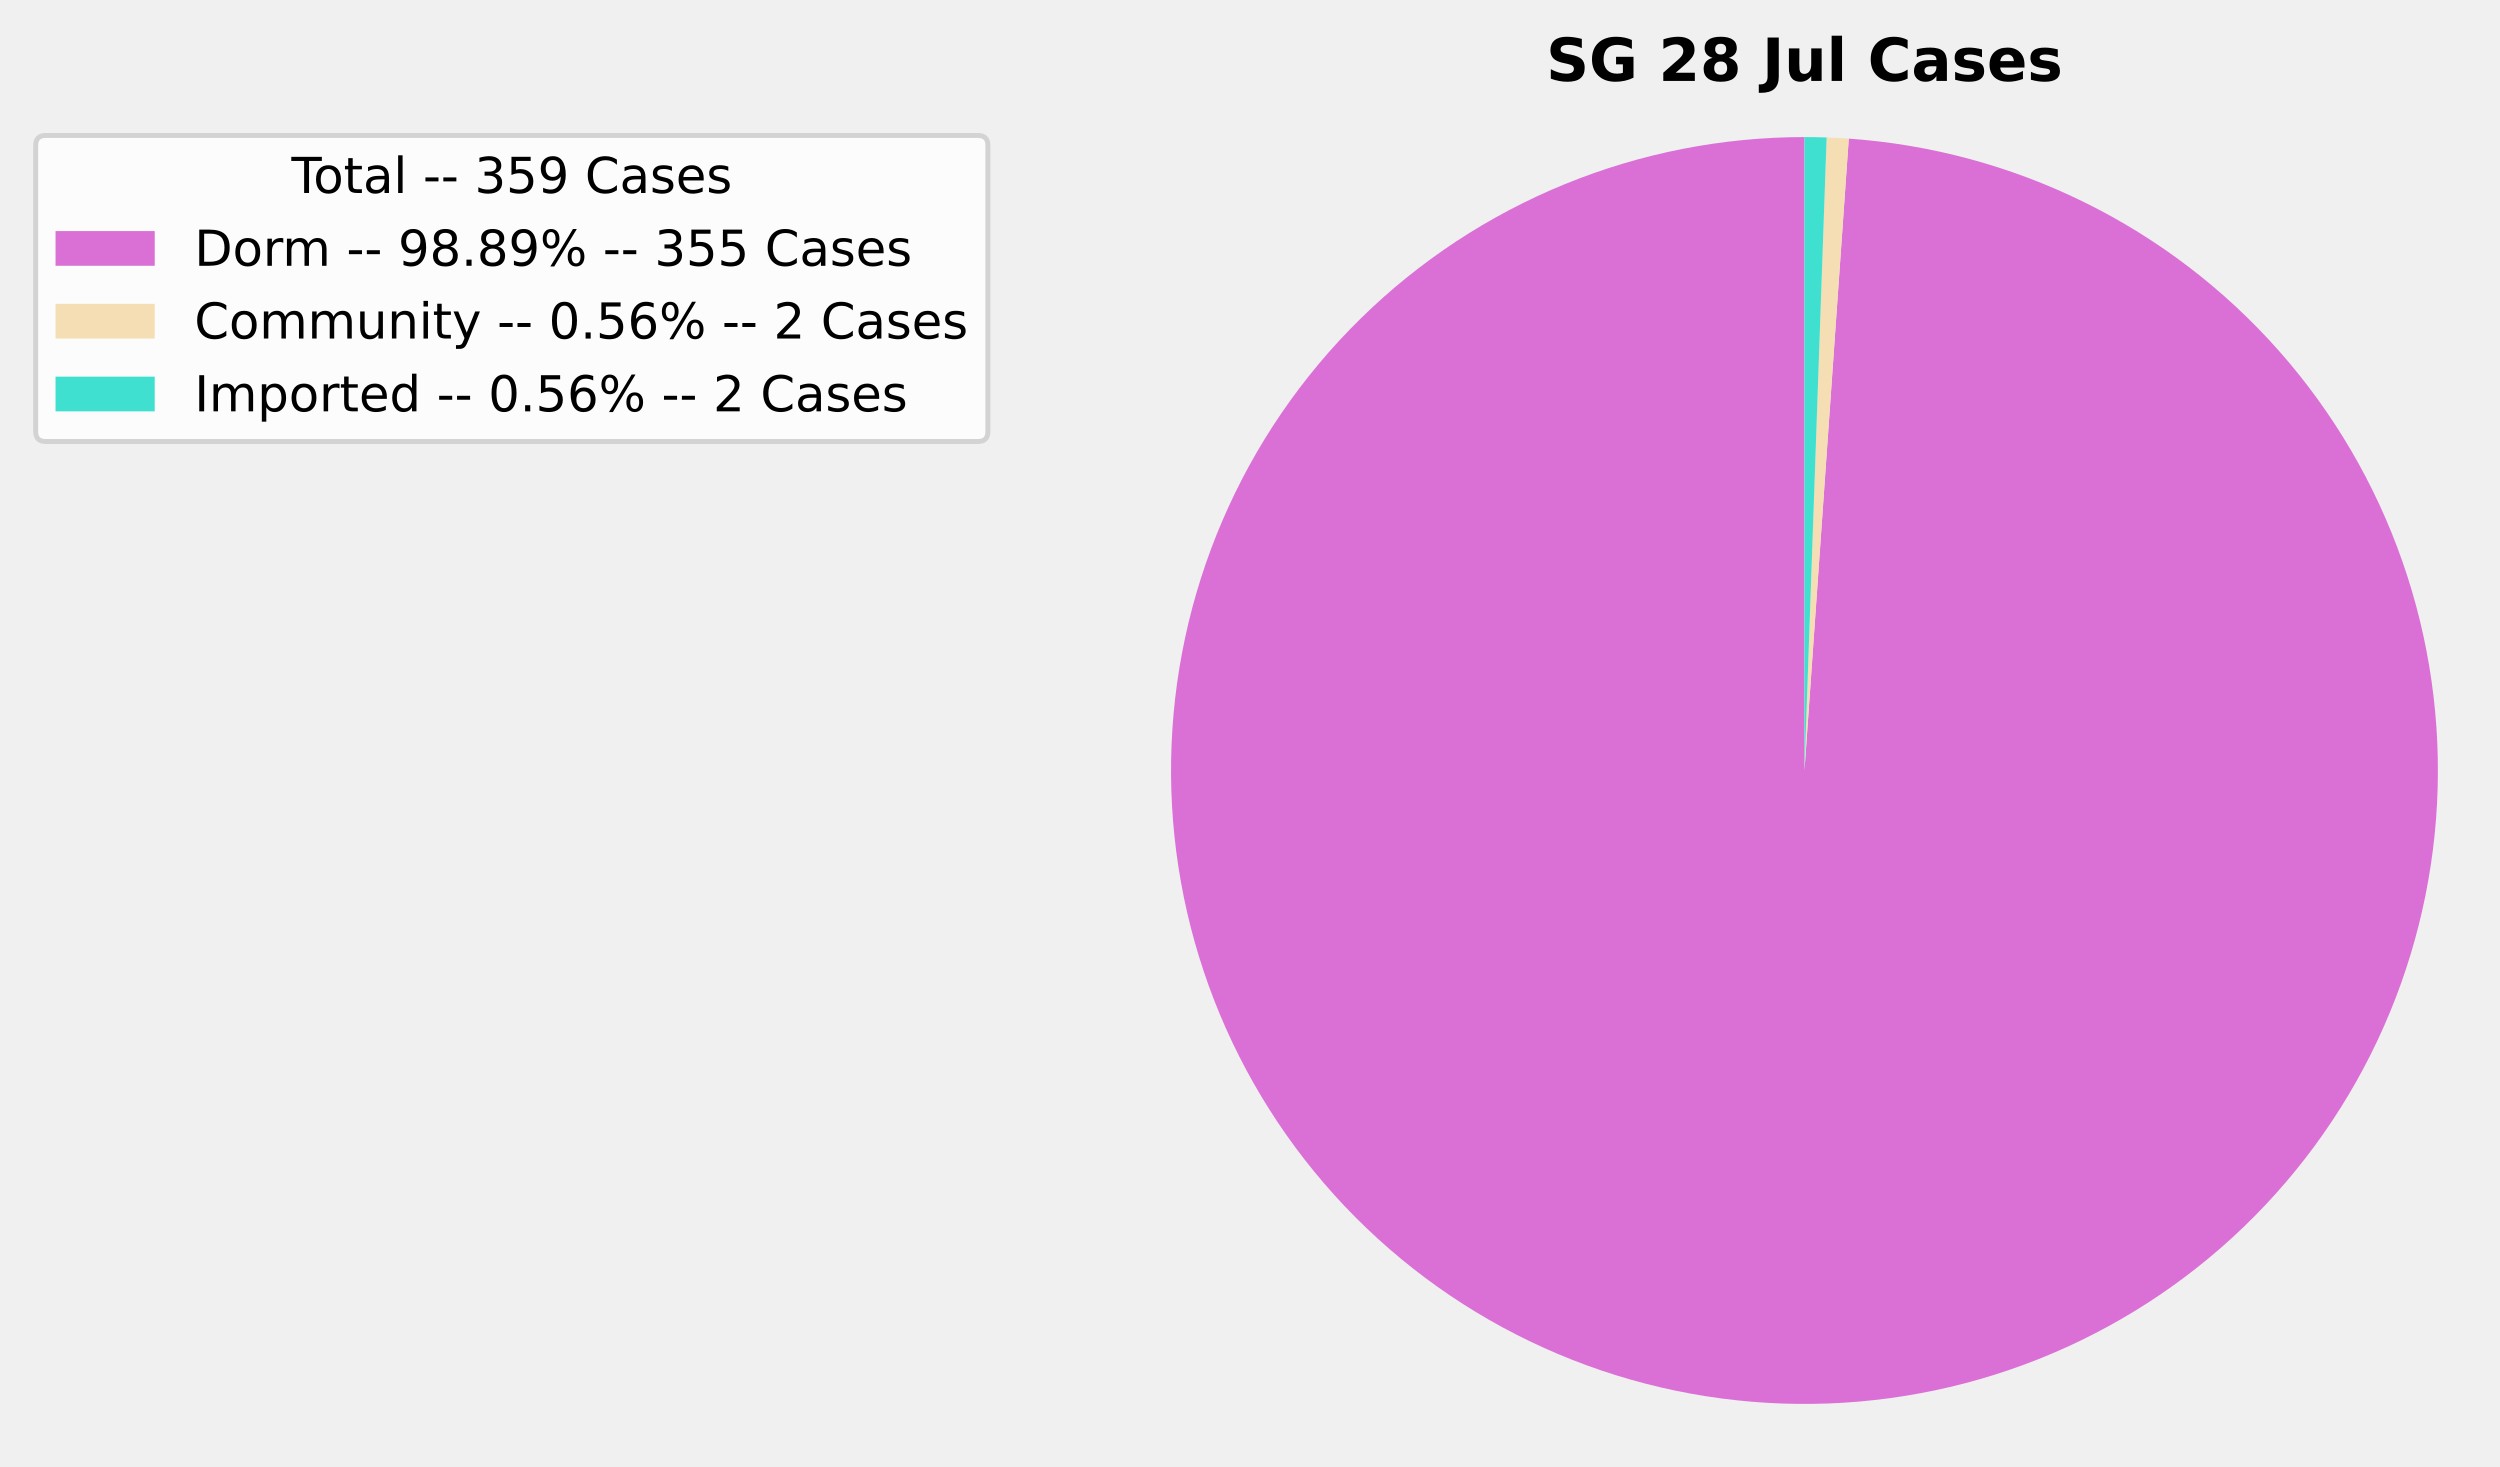
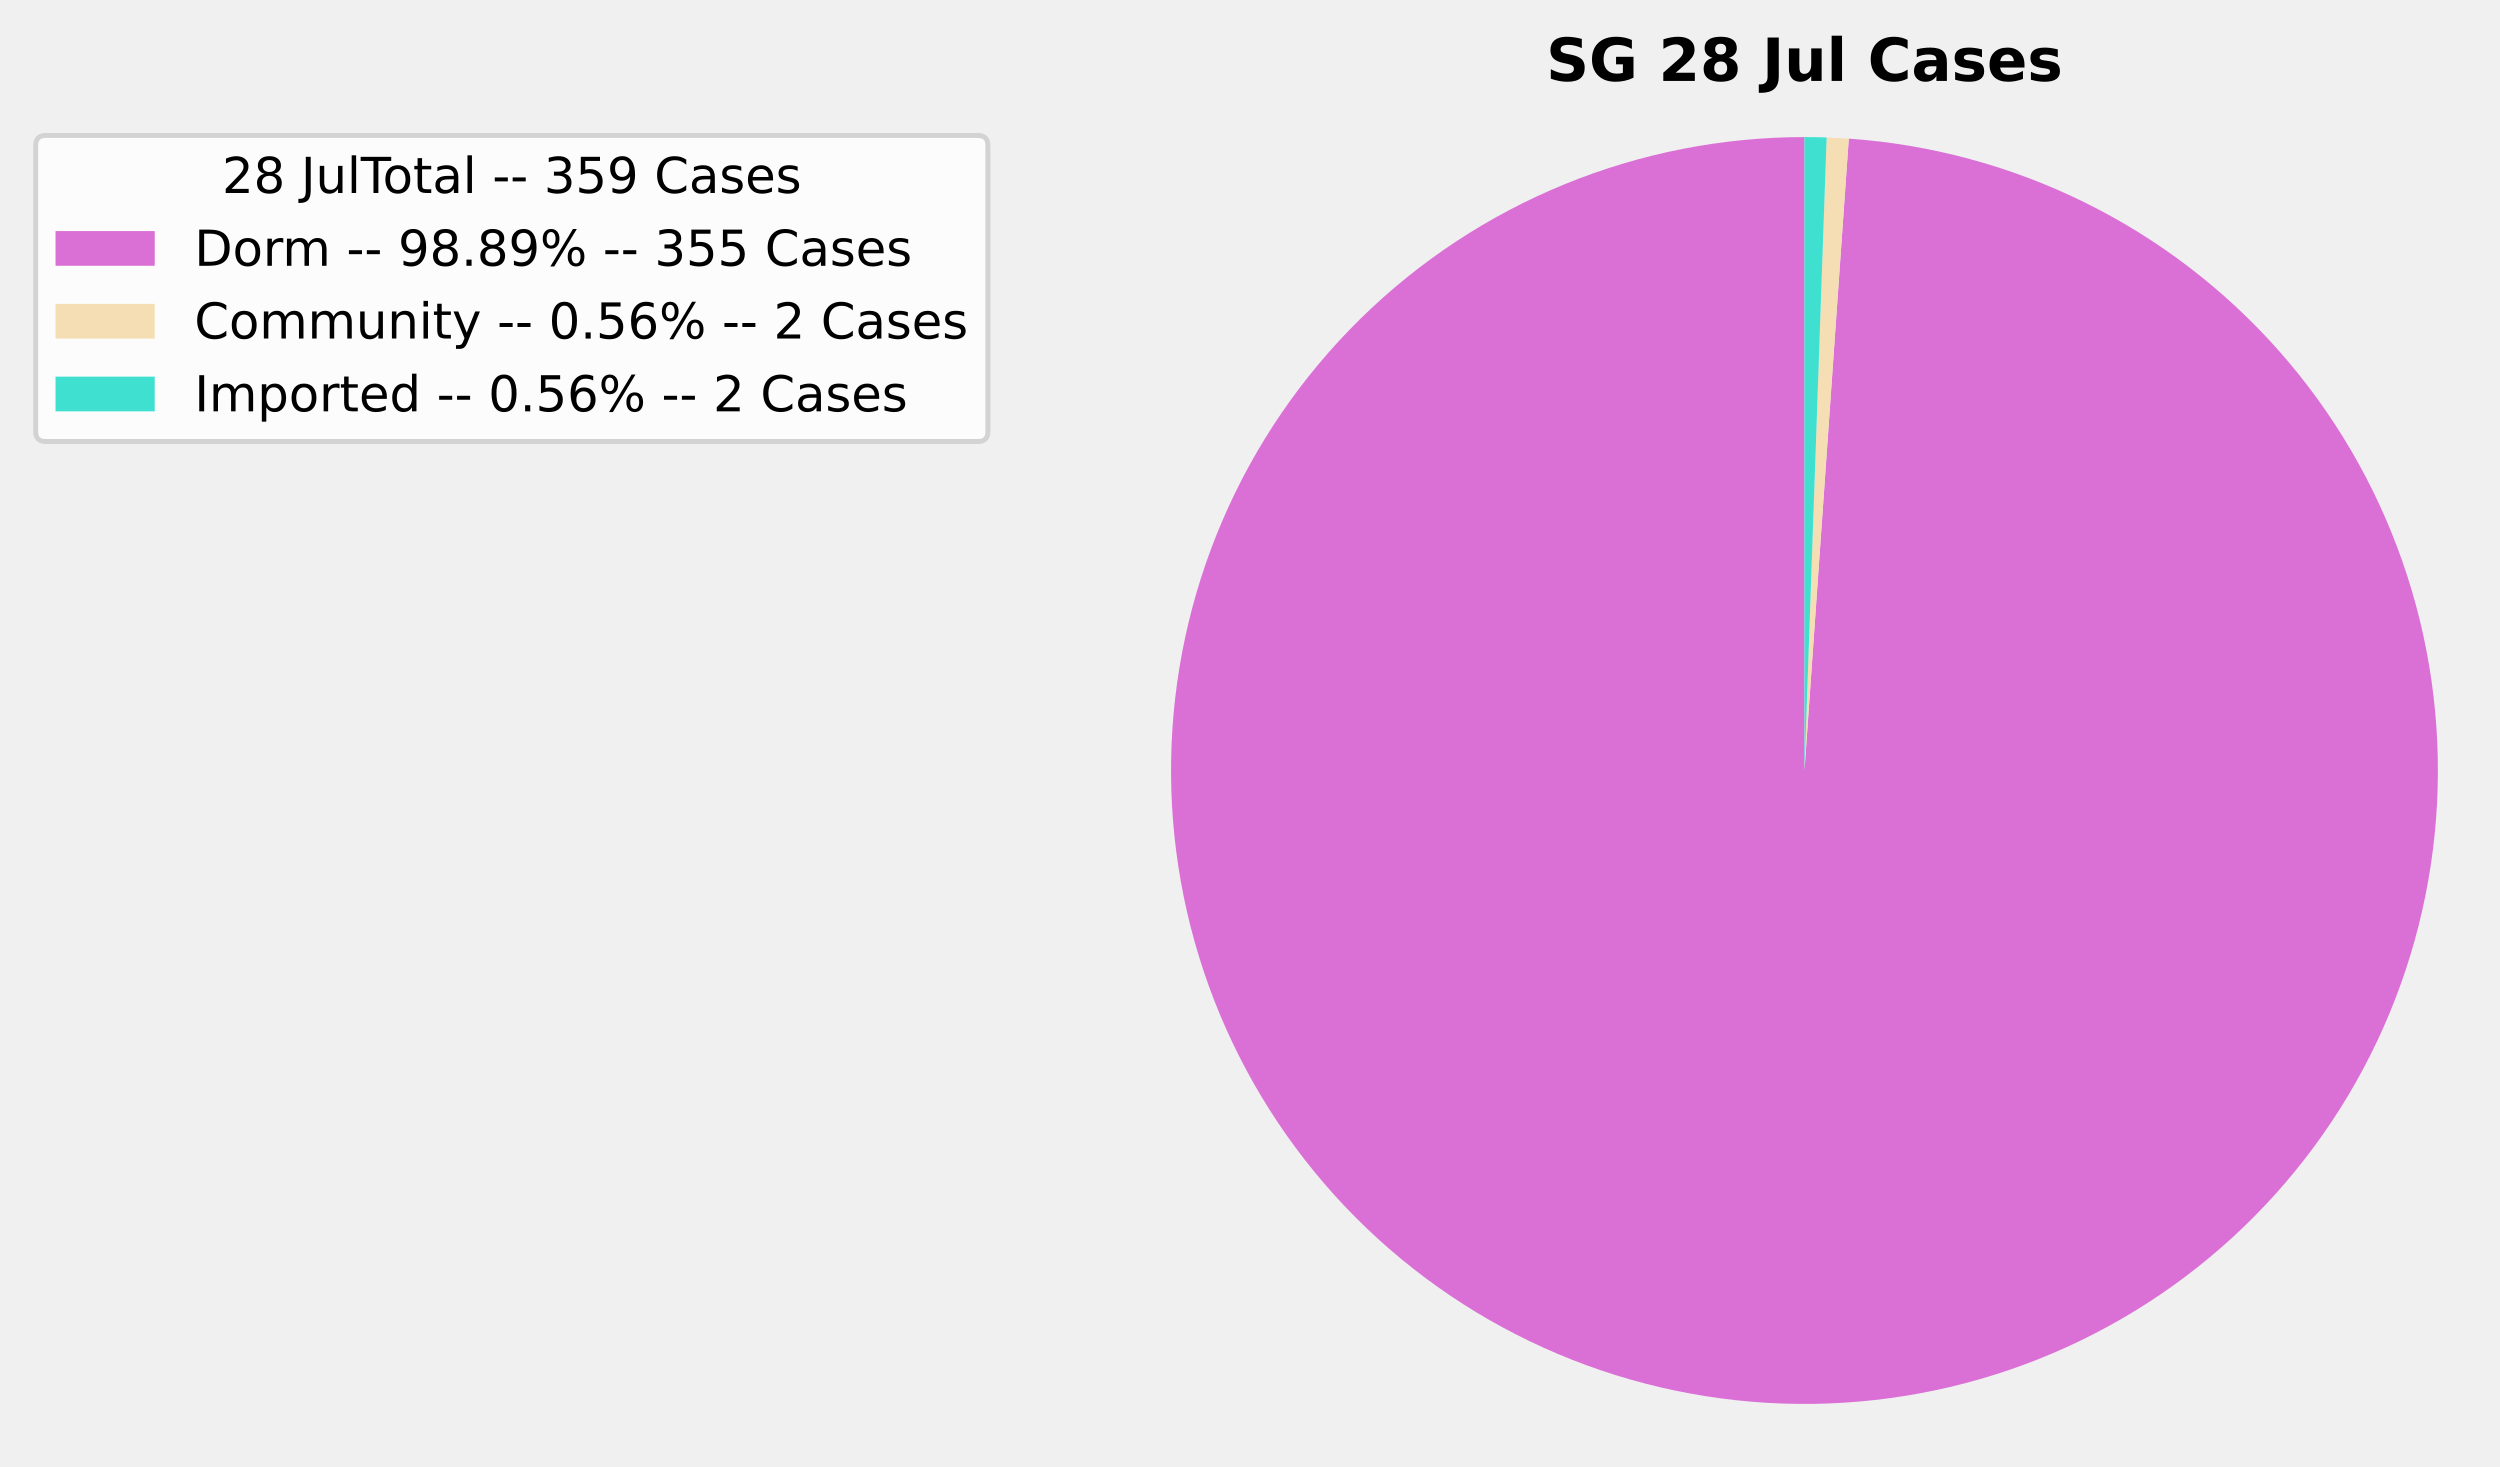
<svg xmlns="http://www.w3.org/2000/svg" xmlns:xlink="http://www.w3.org/1999/xlink" height="295.63pt" version="1.1" viewBox="0 0 504.133 295.63" width="504.133pt">
  <defs>
    <style type="text/css">
*{stroke-linecap:butt;stroke-linejoin:round;}
  </style>
  </defs>
  <g id="figure_1">
    <g id="patch_1">
      <path d="M -0 295.63  L 504.133 295.63  L 504.133 0  L -0 0  z " style="fill:none;" />
    </g>
    <g id="axes_1">
      <g id="patch_2">
        <path d="M 363.877 27.64  C 347.291 27.64 330.863 30.871 315.512 37.151  C 300.161 43.431 286.179 52.641 274.349 64.266  C 262.519 75.891 253.065 89.709 246.518 104.948  C 239.97 120.186 236.453 136.555 236.162 153.139  C 235.872 169.722 238.815 186.204 244.825 201.662  C 250.835 217.121 259.799 231.262 271.215 243.293  C 282.631 255.325 296.282 265.019 311.404 271.832  C 326.526 278.646 342.831 282.449 359.406 283.03  C 375.982 283.61 392.513 280.957 408.074 275.218  C 423.636 269.479 437.931 260.764 450.161 249.56  C 462.39 238.356 472.322 224.877 479.399 209.877  C 486.476 194.877 490.564 178.641 491.434 162.078  C 492.305 145.515 489.941 128.94 484.475 113.281  C 479.01 97.621 470.546 83.175 459.558 70.751  C 448.57 58.328 435.267 48.162 420.393 40.824  C 405.519 33.485 389.357 29.113 372.812 27.953  L 363.877 155.374  L 363.877 27.64  z " style="fill:#da70d6;" />
      </g>
      <g id="patch_3">
        <path d="M 372.812 27.953  C 372.068 27.901 371.324 27.856 370.58 27.816  C 369.836 27.777 369.092 27.745 368.347 27.719  L 363.877 155.374  L 372.812 27.953  z " style="fill:#f5deb3;" />
      </g>
      <g id="patch_4">
        <path d="M 368.347 27.719  C 367.602 27.693 366.857 27.673 366.112 27.66  C 365.367 27.647 364.622 27.64 363.877 27.64  L 363.877 155.374  L 368.347 27.719  z " style="fill:#40e0d0;" />
      </g>
      <g id="matplotlib.axis_1" />
      <g id="matplotlib.axis_2" />
      <g id="text_1">
        <defs>
          <path d="M 59.906 70.609  L 59.906 55.172  Q 53.906 57.859 48.188 59.219  Q 42.484 60.594 37.406 60.594  Q 30.672 60.594 27.438 58.734  Q 24.219 56.891 24.219 52.984  Q 24.219 50.047 26.391 48.406  Q 28.562 46.781 34.281 45.609  L 42.281 44  Q 54.438 41.547 59.562 36.562  Q 64.703 31.594 64.703 22.406  Q 64.703 10.359 57.547 4.469  Q 50.391 -1.422 35.688 -1.422  Q 28.766 -1.422 21.781 -0.094  Q 14.797 1.219 7.812 3.812  L 7.812 19.672  Q 14.797 15.969 21.312 14.078  Q 27.828 12.203 33.891 12.203  Q 40.047 12.203 43.312 14.25  Q 46.578 16.312 46.578 20.125  Q 46.578 23.531 44.359 25.391  Q 42.141 27.25 35.5 28.719  L 28.219 30.328  Q 17.281 32.672 12.219 37.797  Q 7.172 42.922 7.172 51.609  Q 7.172 62.5 14.203 68.359  Q 21.234 74.219 34.422 74.219  Q 40.438 74.219 46.781 73.312  Q 53.125 72.406 59.906 70.609  z " id="DejaVuSans-Bold-83" />
          <path d="M 74.703 5.422  Q 67.672 2 60.109 0.281  Q 52.547 -1.422 44.484 -1.422  Q 26.266 -1.422 15.625 8.766  Q 4.984 18.953 4.984 36.375  Q 4.984 54 15.812 64.109  Q 26.656 74.219 45.516 74.219  Q 52.781 74.219 59.438 72.844  Q 66.109 71.484 72.016 68.797  L 72.016 53.719  Q 65.922 57.172 59.891 58.875  Q 53.859 60.594 47.797 60.594  Q 36.578 60.594 30.5 54.312  Q 24.422 48.047 24.422 36.375  Q 24.422 24.812 30.281 18.5  Q 36.141 12.203 46.922 12.203  Q 49.859 12.203 52.375 12.562  Q 54.891 12.938 56.891 13.719  L 56.891 27.875  L 45.406 27.875  L 45.406 40.484  L 74.703 40.484  z " id="DejaVuSans-Bold-71" />
          <path id="DejaVuSans-Bold-32" />
          <path d="M 28.812 13.812  L 60.891 13.812  L 60.891 0  L 7.906 0  L 7.906 13.812  L 34.516 37.312  Q 38.094 40.531 39.797 43.609  Q 41.5 46.688 41.5 50  Q 41.5 55.125 38.062 58.25  Q 34.625 61.375 28.906 61.375  Q 24.516 61.375 19.281 59.5  Q 14.062 57.625 8.109 53.906  L 8.109 69.922  Q 14.453 72.016 20.656 73.109  Q 26.859 74.219 32.812 74.219  Q 45.906 74.219 53.156 68.453  Q 60.406 62.703 60.406 52.391  Q 60.406 46.438 57.328 41.281  Q 54.25 36.141 44.391 27.484  z " id="DejaVuSans-Bold-50" />
          <path d="M 34.812 32.625  Q 29.547 32.625 26.703 29.734  Q 23.875 26.859 23.875 21.484  Q 23.875 16.109 26.703 13.25  Q 29.547 10.406 34.812 10.406  Q 40.047 10.406 42.828 13.25  Q 45.609 16.109 45.609 21.484  Q 45.609 26.906 42.828 29.766  Q 40.047 32.625 34.812 32.625  z M 21.094 38.812  Q 14.453 40.828 11.078 44.969  Q 7.719 49.125 7.719 55.328  Q 7.719 64.547 14.594 69.375  Q 21.484 74.219 34.812 74.219  Q 48.047 74.219 54.922 69.406  Q 61.812 64.594 61.812 55.328  Q 61.812 49.125 58.422 44.969  Q 55.031 40.828 48.391 38.812  Q 55.812 36.766 59.594 32.156  Q 63.375 27.547 63.375 20.516  Q 63.375 9.672 56.172 4.125  Q 48.969 -1.422 34.812 -1.422  Q 20.609 -1.422 13.359 4.125  Q 6.109 9.672 6.109 20.516  Q 6.109 27.547 9.891 32.156  Q 13.672 36.766 21.094 38.812  z M 25.484 53.422  Q 25.484 49.078 27.906 46.734  Q 30.328 44.391 34.812 44.391  Q 39.203 44.391 41.594 46.734  Q 44 49.078 44 53.422  Q 44 57.766 41.594 60.078  Q 39.203 62.406 34.812 62.406  Q 30.328 62.406 27.906 60.062  Q 25.484 57.719 25.484 53.422  z " id="DejaVuSans-Bold-56" />
          <path d="M 9.188 72.906  L 27.984 72.906  L 27.984 7.078  Q 27.984 -6.547 20.578 -13.281  Q 13.188 -20.016 -1.812 -20.016  L -5.609 -20.016  L -5.609 -5.812  L -2.688 -5.812  Q 3.172 -5.812 6.172 -2.531  Q 9.188 0.734 9.188 7.078  z " id="DejaVuSans-Bold-74" />
          <path d="M 7.812 21.297  L 7.812 54.688  L 25.391 54.688  L 25.391 49.219  Q 25.391 44.781 25.344 38.062  Q 25.297 31.344 25.297 29.109  Q 25.297 22.516 25.641 19.609  Q 25.984 16.703 26.812 15.375  Q 27.875 13.672 29.609 12.734  Q 31.344 11.812 33.594 11.812  Q 39.062 11.812 42.188 16.016  Q 45.312 20.219 45.312 27.688  L 45.312 54.688  L 62.797 54.688  L 62.797 0  L 45.312 0  L 45.312 7.906  Q 41.359 3.125 36.938 0.844  Q 32.516 -1.422 27.203 -1.422  Q 17.719 -1.422 12.766 4.391  Q 7.812 10.203 7.812 21.297  z " id="DejaVuSans-Bold-117" />
          <path d="M 8.406 75.984  L 25.875 75.984  L 25.875 0  L 8.406 0  z " id="DejaVuSans-Bold-108" />
          <path d="M 67 4  Q 61.812 1.312 56.203 -0.047  Q 50.594 -1.422 44.484 -1.422  Q 26.266 -1.422 15.625 8.766  Q 4.984 18.953 4.984 36.375  Q 4.984 53.859 15.625 64.031  Q 26.266 74.219 44.484 74.219  Q 50.594 74.219 56.203 72.844  Q 61.812 71.484 67 68.797  L 67 53.719  Q 61.766 57.281 56.688 58.938  Q 51.609 60.594 46 60.594  Q 35.938 60.594 30.172 54.141  Q 24.422 47.703 24.422 36.375  Q 24.422 25.094 30.172 18.641  Q 35.938 12.203 46 12.203  Q 51.609 12.203 56.688 13.859  Q 61.766 15.531 67 19.094  z " id="DejaVuSans-Bold-67" />
          <path d="M 32.906 24.609  Q 27.438 24.609 24.672 22.75  Q 21.922 20.906 21.922 17.281  Q 21.922 13.969 24.141 12.078  Q 26.375 10.203 30.328 10.203  Q 35.25 10.203 38.625 13.734  Q 42 17.281 42 22.609  L 42 24.609  z M 59.625 31.203  L 59.625 0  L 42 0  L 42 8.109  Q 38.484 3.125 34.078 0.844  Q 29.688 -1.422 23.391 -1.422  Q 14.891 -1.422 9.594 3.531  Q 4.297 8.5 4.297 16.406  Q 4.297 26.031 10.906 30.516  Q 17.531 35.016 31.688 35.016  L 42 35.016  L 42 36.375  Q 42 40.531 38.719 42.453  Q 35.453 44.391 28.516 44.391  Q 22.906 44.391 18.062 43.266  Q 13.234 42.141 9.078 39.891  L 9.078 53.219  Q 14.703 54.594 20.359 55.297  Q 26.031 56 31.688 56  Q 46.484 56 53.047 50.172  Q 59.625 44.344 59.625 31.203  z " id="DejaVuSans-Bold-97" />
          <path d="M 51.125 52.984  L 51.125 39.703  Q 45.516 42.047 40.281 43.219  Q 35.062 44.391 30.422 44.391  Q 25.438 44.391 23.016 43.141  Q 20.609 41.891 20.609 39.312  Q 20.609 37.203 22.438 36.078  Q 24.266 34.969 29 34.422  L 32.078 33.984  Q 45.516 32.281 50.141 28.375  Q 54.781 24.469 54.781 16.109  Q 54.781 7.375 48.328 2.969  Q 41.891 -1.422 29.109 -1.422  Q 23.688 -1.422 17.891 -0.562  Q 12.109 0.297 6 2  L 6 15.281  Q 11.234 12.75 16.719 11.469  Q 22.219 10.203 27.875 10.203  Q 33.016 10.203 35.594 11.609  Q 38.188 13.031 38.188 15.828  Q 38.188 18.172 36.406 19.312  Q 34.625 20.453 29.297 21.094  L 26.219 21.484  Q 14.547 22.953 9.859 26.906  Q 5.172 30.859 5.172 38.922  Q 5.172 47.609 11.125 51.797  Q 17.094 56 29.391 56  Q 34.234 56 39.547 55.266  Q 44.875 54.547 51.125 52.984  z " id="DejaVuSans-Bold-115" />
          <path d="M 62.984 27.484  L 62.984 22.516  L 22.125 22.516  Q 22.75 16.359 26.562 13.281  Q 30.375 10.203 37.203 10.203  Q 42.719 10.203 48.5 11.844  Q 54.297 13.484 60.406 16.797  L 60.406 3.328  Q 54.203 0.984 48 -0.219  Q 41.797 -1.422 35.594 -1.422  Q 20.75 -1.422 12.516 6.125  Q 4.297 13.672 4.297 27.297  Q 4.297 40.672 12.375 48.328  Q 20.453 56 34.625 56  Q 47.516 56 55.25 48.234  Q 62.984 40.484 62.984 27.484  z M 45.016 33.297  Q 45.016 38.281 42.109 41.328  Q 39.203 44.391 34.516 44.391  Q 29.438 44.391 26.266 41.531  Q 23.094 38.672 22.312 33.297  z " id="DejaVuSans-Bold-101" />
        </defs>
        <g transform="translate(311.791 16.31812)scale(0.12 -0.12)">
          <use xlink:href="#DejaVuSans-Bold-83" />
          <use x="72.021" xlink:href="#DejaVuSans-Bold-71" />
          <use x="154.102" xlink:href="#DejaVuSans-Bold-32" />
          <use x="188.916" xlink:href="#DejaVuSans-Bold-50" />
          <use x="258.496" xlink:href="#DejaVuSans-Bold-56" />
          <use x="328.076" xlink:href="#DejaVuSans-Bold-32" />
          <use x="362.891" xlink:href="#DejaVuSans-Bold-74" />
          <use x="400.098" xlink:href="#DejaVuSans-Bold-117" />
          <use x="471.289" xlink:href="#DejaVuSans-Bold-108" />
          <use x="505.566" xlink:href="#DejaVuSans-Bold-32" />
          <use x="540.381" xlink:href="#DejaVuSans-Bold-67" />
          <use x="613.77" xlink:href="#DejaVuSans-Bold-97" />
          <use x="681.25" xlink:href="#DejaVuSans-Bold-115" />
          <use x="740.771" xlink:href="#DejaVuSans-Bold-101" />
          <use x="808.594" xlink:href="#DejaVuSans-Bold-115" />
        </g>
      </g>
      <g id="legend_1">
        <g id="patch_5">
          <path d="M 9.2 89.031  L 197.209 89.031  Q 199.209 89.031 199.209 87.031  L 199.209 29.318  Q 199.209 27.318 197.209 27.318  L 9.2 27.318  Q 7.2 27.318 7.2 29.318  L 7.2 87.031  Q 7.2 89.031 9.2 89.031  z " style="fill:#ffffff;opacity:0.8;stroke:#cccccc;stroke-linejoin:miter;" />
        </g>
        <g id="text_2">
          <defs>
+             <path d="M 19.188 8.297  L 53.609 8.297  L 53.609 0  L 7.328 0  L 7.328 8.297  Q 12.938 14.109 22.625 23.891  Q 32.328 33.688 34.812 36.531  Q 39.547 41.844 41.422 45.531  Q 43.312 49.219 43.312 52.781  Q 43.312 58.594 39.234 62.25  Q 35.156 65.922 28.609 65.922  Q 23.969 65.922 18.812 64.312  Q 13.672 62.703 7.812 59.422  L 7.812 69.391  Q 13.766 71.781 18.938 73  Q 24.125 74.219 28.422 74.219  Q 39.75 74.219 46.484 68.547  Q 53.219 62.891 53.219 53.422  Q 53.219 48.922 51.531 44.891  Q 49.859 40.875 45.406 35.406  Q 44.188 33.984 37.641 27.219  Q 31.109 20.453 19.188 8.297  z " id="DejaVuSans-50" />
+             <path d="M 31.781 34.625  Q 24.75 34.625 20.719 30.859  Q 16.703 27.094 16.703 20.516  Q 16.703 13.922 20.719 10.156  Q 24.75 6.391 31.781 6.391  Q 38.812 6.391 42.859 10.172  Q 46.922 13.969 46.922 20.516  Q 46.922 27.094 42.891 30.859  Q 38.875 34.625 31.781 34.625  z M 21.922 38.812  Q 15.578 40.375 12.031 44.719  Q 8.5 49.078 8.5 55.328  Q 8.5 64.062 14.719 69.141  Q 20.953 74.219 31.781 74.219  Q 42.672 74.219 48.875 69.141  Q 55.078 64.062 55.078 55.328  Q 55.078 49.078 51.531 44.719  Q 48 40.375 41.703 38.812  Q 48.828 37.156 52.797 32.312  Q 56.781 27.484 56.781 20.516  Q 56.781 9.906 50.312 4.234  Q 43.844 -1.422 31.781 -1.422  Q 19.734 -1.422 13.25 4.234  Q 6.781 9.906 6.781 20.516  Q 6.781 27.484 10.781 32.312  Q 14.797 37.156 21.922 38.812  z M 18.312 54.391  Q 18.312 48.734 21.844 45.562  Q 25.391 42.391 31.781 42.391  Q 38.141 42.391 41.719 45.562  Q 45.312 48.734 45.312 54.391  Q 45.312 60.062 41.719 63.234  Q 38.141 66.406 31.781 66.406  Q 25.391 66.406 21.844 63.234  Q 18.312 60.062 18.312 54.391  z " id="DejaVuSans-56" />
+             <path id="DejaVuSans-32" />
+             <path d="M 9.812 72.906  L 19.672 72.906  L 19.672 5.078  Q 19.672 -8.109 14.672 -14.062  Q 9.672 -20.016 -1.422 -20.016  L -5.172 -20.016  L -5.172 -11.719  L -2.094 -11.719  Q 4.438 -11.719 7.125 -8.047  Q 9.812 -4.391 9.812 5.078  z " id="DejaVuSans-74" />
+             <path d="M 8.5 21.578  L 8.5 54.688  L 17.484 54.688  L 17.484 21.922  Q 17.484 14.156 20.5 10.266  Q 23.531 6.391 29.594 6.391  Q 36.859 6.391 41.078 11.031  Q 45.312 15.672 45.312 23.688  L 45.312 54.688  L 54.297 54.688  L 54.297 0  L 45.312 0  L 45.312 8.406  Q 42.047 3.422 37.719 1  Q 33.406 -1.422 27.688 -1.422  Q 18.266 -1.422 13.375 4.438  Q 8.5 10.297 8.5 21.578  z M 31.109 56  z " id="DejaVuSans-117" />
+             <path d="M 9.422 75.984  L 18.406 75.984  L 18.406 0  L 9.422 0  z " id="DejaVuSans-108" />
            <path d="M -0.297 72.906  L 61.375 72.906  L 61.375 64.594  L 35.5 64.594  L 35.5 0  L 25.594 0  L 25.594 64.594  L -0.297 64.594  z " id="DejaVuSans-84" />
            <path d="M 30.609 48.391  Q 23.391 48.391 19.188 42.75  Q 14.984 37.109 14.984 27.297  Q 14.984 17.484 19.156 11.844  Q 23.344 6.203 30.609 6.203  Q 37.797 6.203 41.984 11.859  Q 46.188 17.531 46.188 27.297  Q 46.188 37.016 41.984 42.703  Q 37.797 48.391 30.609 48.391  z M 30.609 56  Q 42.328 56 49.016 48.375  Q 55.719 40.766 55.719 27.297  Q 55.719 13.875 49.016 6.219  Q 42.328 -1.422 30.609 -1.422  Q 18.844 -1.422 12.172 6.219  Q 5.516 13.875 5.516 27.297  Q 5.516 40.766 12.172 48.375  Q 18.844 56 30.609 56  z " id="DejaVuSans-111" />
            <path d="M 18.312 70.219  L 18.312 54.688  L 36.812 54.688  L 36.812 47.703  L 18.312 47.703  L 18.312 18.016  Q 18.312 11.328 20.141 9.422  Q 21.969 7.516 27.594 7.516  L 36.812 7.516  L 36.812 0  L 27.594 0  Q 17.188 0 13.234 3.875  Q 9.281 7.766 9.281 18.016  L 9.281 47.703  L 2.688 47.703  L 2.688 54.688  L 9.281 54.688  L 9.281 70.219  z " id="DejaVuSans-116" />
            <path d="M 34.281 27.484  Q 23.391 27.484 19.188 25  Q 14.984 22.516 14.984 16.5  Q 14.984 11.719 18.141 8.906  Q 21.297 6.109 26.703 6.109  Q 34.188 6.109 38.703 11.406  Q 43.219 16.703 43.219 25.484  L 43.219 27.484  z M 52.203 31.203  L 52.203 0  L 43.219 0  L 43.219 8.297  Q 40.141 3.328 35.547 0.953  Q 30.953 -1.422 24.312 -1.422  Q 15.922 -1.422 10.953 3.297  Q 6 8.016 6 15.922  Q 6 25.141 12.172 29.828  Q 18.359 34.516 30.609 34.516  L 43.219 34.516  L 43.219 35.406  Q 43.219 41.609 39.141 45  Q 35.062 48.391 27.688 48.391  Q 23 48.391 18.547 47.266  Q 14.109 46.141 10.016 43.891  L 10.016 52.203  Q 14.938 54.109 19.578 55.047  Q 24.219 56 28.609 56  Q 40.484 56 46.344 49.844  Q 52.203 43.703 52.203 31.203  z " id="DejaVuSans-97" />
-             <path d="M 9.422 75.984  L 18.406 75.984  L 18.406 0  L 9.422 0  z " id="DejaVuSans-108" />
-             <path id="DejaVuSans-32" />
            <path d="M 4.891 31.391  L 31.203 31.391  L 31.203 23.391  L 4.891 23.391  z " id="DejaVuSans-45" />
            <path d="M 40.578 39.312  Q 47.656 37.797 51.625 33  Q 55.609 28.219 55.609 21.188  Q 55.609 10.406 48.188 4.484  Q 40.766 -1.422 27.094 -1.422  Q 22.516 -1.422 17.656 -0.516  Q 12.797 0.391 7.625 2.203  L 7.625 11.719  Q 11.719 9.328 16.594 8.109  Q 21.484 6.891 26.812 6.891  Q 36.078 6.891 40.938 10.547  Q 45.797 14.203 45.797 21.188  Q 45.797 27.641 41.281 31.266  Q 36.766 34.906 28.719 34.906  L 20.219 34.906  L 20.219 43.016  L 29.109 43.016  Q 36.375 43.016 40.234 45.922  Q 44.094 48.828 44.094 54.297  Q 44.094 59.906 40.109 62.906  Q 36.141 65.922 28.719 65.922  Q 24.656 65.922 20.016 65.031  Q 15.375 64.156 9.812 62.312  L 9.812 71.094  Q 15.438 72.656 20.344 73.438  Q 25.25 74.219 29.594 74.219  Q 40.828 74.219 47.359 69.109  Q 53.906 64.016 53.906 55.328  Q 53.906 49.266 50.438 45.094  Q 46.969 40.922 40.578 39.312  z " id="DejaVuSans-51" />
            <path d="M 10.797 72.906  L 49.516 72.906  L 49.516 64.594  L 19.828 64.594  L 19.828 46.734  Q 21.969 47.469 24.109 47.828  Q 26.266 48.188 28.422 48.188  Q 40.625 48.188 47.75 41.5  Q 54.891 34.812 54.891 23.391  Q 54.891 11.625 47.562 5.094  Q 40.234 -1.422 26.906 -1.422  Q 22.312 -1.422 17.547 -0.641  Q 12.797 0.141 7.719 1.703  L 7.719 11.625  Q 12.109 9.234 16.797 8.062  Q 21.484 6.891 26.703 6.891  Q 35.156 6.891 40.078 11.328  Q 45.016 15.766 45.016 23.391  Q 45.016 31 40.078 35.438  Q 35.156 39.891 26.703 39.891  Q 22.75 39.891 18.812 39.016  Q 14.891 38.141 10.797 36.281  z " id="DejaVuSans-53" />
            <path d="M 10.984 1.516  L 10.984 10.5  Q 14.703 8.734 18.5 7.812  Q 22.312 6.891 25.984 6.891  Q 35.75 6.891 40.891 13.453  Q 46.047 20.016 46.781 33.406  Q 43.953 29.203 39.594 26.953  Q 35.25 24.703 29.984 24.703  Q 19.047 24.703 12.672 31.312  Q 6.297 37.938 6.297 49.422  Q 6.297 60.641 12.938 67.422  Q 19.578 74.219 30.609 74.219  Q 43.266 74.219 49.922 64.516  Q 56.594 54.828 56.594 36.375  Q 56.594 19.141 48.406 8.859  Q 40.234 -1.422 26.422 -1.422  Q 22.703 -1.422 18.891 -0.688  Q 15.094 0.047 10.984 1.516  z M 30.609 32.422  Q 37.25 32.422 41.125 36.953  Q 45.016 41.5 45.016 49.422  Q 45.016 57.281 41.125 61.844  Q 37.25 66.406 30.609 66.406  Q 23.969 66.406 20.094 61.844  Q 16.219 57.281 16.219 49.422  Q 16.219 41.5 20.094 36.953  Q 23.969 32.422 30.609 32.422  z " id="DejaVuSans-57" />
            <path d="M 64.406 67.281  L 64.406 56.891  Q 59.422 61.531 53.781 63.812  Q 48.141 66.109 41.797 66.109  Q 29.297 66.109 22.656 58.469  Q 16.016 50.828 16.016 36.375  Q 16.016 21.969 22.656 14.328  Q 29.297 6.688 41.797 6.688  Q 48.141 6.688 53.781 8.984  Q 59.422 11.281 64.406 15.922  L 64.406 5.609  Q 59.234 2.094 53.438 0.328  Q 47.656 -1.422 41.219 -1.422  Q 24.656 -1.422 15.125 8.703  Q 5.609 18.844 5.609 36.375  Q 5.609 53.953 15.125 64.078  Q 24.656 74.219 41.219 74.219  Q 47.75 74.219 53.531 72.484  Q 59.328 70.75 64.406 67.281  z " id="DejaVuSans-67" />
            <path d="M 44.281 53.078  L 44.281 44.578  Q 40.484 46.531 36.375 47.5  Q 32.281 48.484 27.875 48.484  Q 21.188 48.484 17.844 46.438  Q 14.5 44.391 14.5 40.281  Q 14.5 37.156 16.891 35.375  Q 19.281 33.594 26.516 31.984  L 29.594 31.297  Q 39.156 29.25 43.188 25.516  Q 47.219 21.781 47.219 15.094  Q 47.219 7.469 41.188 3.016  Q 35.156 -1.422 24.609 -1.422  Q 20.219 -1.422 15.453 -0.562  Q 10.688 0.297 5.422 2  L 5.422 11.281  Q 10.406 8.688 15.234 7.391  Q 20.062 6.109 24.812 6.109  Q 31.156 6.109 34.562 8.281  Q 37.984 10.453 37.984 14.406  Q 37.984 18.062 35.516 20.016  Q 33.062 21.969 24.703 23.781  L 21.578 24.516  Q 13.234 26.266 9.516 29.906  Q 5.812 33.547 5.812 39.891  Q 5.812 47.609 11.281 51.797  Q 16.75 56 26.812 56  Q 31.781 56 36.172 55.266  Q 40.578 54.547 44.281 53.078  z " id="DejaVuSans-115" />
            <path d="M 56.203 29.594  L 56.203 25.203  L 14.891 25.203  Q 15.484 15.922 20.484 11.062  Q 25.484 6.203 34.422 6.203  Q 39.594 6.203 44.453 7.469  Q 49.312 8.734 54.109 11.281  L 54.109 2.781  Q 49.266 0.734 44.188 -0.344  Q 39.109 -1.422 33.891 -1.422  Q 20.797 -1.422 13.156 6.188  Q 5.516 13.812 5.516 26.812  Q 5.516 40.234 12.766 48.109  Q 20.016 56 32.328 56  Q 43.359 56 49.781 48.891  Q 56.203 41.797 56.203 29.594  z M 47.219 32.234  Q 47.125 39.594 43.094 43.984  Q 39.062 48.391 32.422 48.391  Q 24.906 48.391 20.391 44.141  Q 15.875 39.891 15.188 32.172  z " id="DejaVuSans-101" />
          </defs>
-           <g transform="translate(58.76797 38.91656)scale(0.1 -0.1)">
-             <use xlink:href="#DejaVuSans-84" />
-             <use x="44.084" xlink:href="#DejaVuSans-111" />
-             <use x="105.266" xlink:href="#DejaVuSans-116" />
-             <use x="144.475" xlink:href="#DejaVuSans-97" />
-             <use x="205.754" xlink:href="#DejaVuSans-108" />
-             <use x="233.537" xlink:href="#DejaVuSans-32" />
-             <use x="265.324" xlink:href="#DejaVuSans-45" />
-             <use x="301.408" xlink:href="#DejaVuSans-45" />
-             <use x="337.492" xlink:href="#DejaVuSans-32" />
-             <use x="369.279" xlink:href="#DejaVuSans-51" />
-             <use x="432.902" xlink:href="#DejaVuSans-53" />
-             <use x="496.525" xlink:href="#DejaVuSans-57" />
-             <use x="560.148" xlink:href="#DejaVuSans-32" />
-             <use x="591.936" xlink:href="#DejaVuSans-67" />
-             <use x="661.76" xlink:href="#DejaVuSans-97" />
-             <use x="723.039" xlink:href="#DejaVuSans-115" />
-             <use x="775.139" xlink:href="#DejaVuSans-101" />
-             <use x="836.662" xlink:href="#DejaVuSans-115" />
+           <g transform="translate(44.78359 38.91656)scale(0.1 -0.1)">
+             <use xlink:href="#DejaVuSans-50" />
+             <use x="63.623" xlink:href="#DejaVuSans-56" />
+             <use x="127.246" xlink:href="#DejaVuSans-32" />
+             <use x="159.033" xlink:href="#DejaVuSans-74" />
+             <use x="188.525" xlink:href="#DejaVuSans-117" />
+             <use x="251.904" xlink:href="#DejaVuSans-108" />
+             <use x="279.688" xlink:href="#DejaVuSans-84" />
+             <use x="323.771" xlink:href="#DejaVuSans-111" />
+             <use x="384.953" xlink:href="#DejaVuSans-116" />
+             <use x="424.162" xlink:href="#DejaVuSans-97" />
+             <use x="485.441" xlink:href="#DejaVuSans-108" />
+             <use x="513.225" xlink:href="#DejaVuSans-32" />
+             <use x="545.012" xlink:href="#DejaVuSans-45" />
+             <use x="581.096" xlink:href="#DejaVuSans-45" />
+             <use x="617.18" xlink:href="#DejaVuSans-32" />
+             <use x="648.967" xlink:href="#DejaVuSans-51" />
+             <use x="712.59" xlink:href="#DejaVuSans-53" />
+             <use x="776.213" xlink:href="#DejaVuSans-57" />
+             <use x="839.836" xlink:href="#DejaVuSans-32" />
+             <use x="871.623" xlink:href="#DejaVuSans-67" />
+             <use x="941.447" xlink:href="#DejaVuSans-97" />
+             <use x="1002.727" xlink:href="#DejaVuSans-115" />
+             <use x="1054.826" xlink:href="#DejaVuSans-101" />
+             <use x="1116.35" xlink:href="#DejaVuSans-115" />
          </g>
        </g>
        <g id="patch_6">
          <path d="M 11.2 53.595  L 31.2 53.595  L 31.2 46.595  L 11.2 46.595  z " style="fill:#da70d6;" />
        </g>
        <g id="text_3">
          <defs>
            <path d="M 19.672 64.797  L 19.672 8.109  L 31.594 8.109  Q 46.688 8.109 53.688 14.938  Q 60.688 21.781 60.688 36.531  Q 60.688 51.172 53.688 57.984  Q 46.688 64.797 31.594 64.797  z M 9.812 72.906  L 30.078 72.906  Q 51.266 72.906 61.172 64.094  Q 71.094 55.281 71.094 36.531  Q 71.094 17.672 61.125 8.828  Q 51.172 0 30.078 0  L 9.812 0  z " id="DejaVuSans-68" />
            <path d="M 41.109 46.297  Q 39.594 47.172 37.812 47.578  Q 36.031 48 33.891 48  Q 26.266 48 22.188 43.047  Q 18.109 38.094 18.109 28.812  L 18.109 0  L 9.078 0  L 9.078 54.688  L 18.109 54.688  L 18.109 46.188  Q 20.953 51.172 25.484 53.578  Q 30.031 56 36.531 56  Q 37.453 56 38.578 55.875  Q 39.703 55.766 41.062 55.516  z " id="DejaVuSans-114" />
            <path d="M 52 44.188  Q 55.375 50.25 60.062 53.125  Q 64.75 56 71.094 56  Q 79.641 56 84.281 50.016  Q 88.922 44.047 88.922 33.016  L 88.922 0  L 79.891 0  L 79.891 32.719  Q 79.891 40.578 77.094 44.375  Q 74.312 48.188 68.609 48.188  Q 61.625 48.188 57.562 43.547  Q 53.516 38.922 53.516 30.906  L 53.516 0  L 44.484 0  L 44.484 32.719  Q 44.484 40.625 41.703 44.406  Q 38.922 48.188 33.109 48.188  Q 26.219 48.188 22.156 43.531  Q 18.109 38.875 18.109 30.906  L 18.109 0  L 9.078 0  L 9.078 54.688  L 18.109 54.688  L 18.109 46.188  Q 21.188 51.219 25.484 53.609  Q 29.781 56 35.688 56  Q 41.656 56 45.828 52.969  Q 50 49.953 52 44.188  z " id="DejaVuSans-109" />
-             <path d="M 31.781 34.625  Q 24.75 34.625 20.719 30.859  Q 16.703 27.094 16.703 20.516  Q 16.703 13.922 20.719 10.156  Q 24.75 6.391 31.781 6.391  Q 38.812 6.391 42.859 10.172  Q 46.922 13.969 46.922 20.516  Q 46.922 27.094 42.891 30.859  Q 38.875 34.625 31.781 34.625  z M 21.922 38.812  Q 15.578 40.375 12.031 44.719  Q 8.5 49.078 8.5 55.328  Q 8.5 64.062 14.719 69.141  Q 20.953 74.219 31.781 74.219  Q 42.672 74.219 48.875 69.141  Q 55.078 64.062 55.078 55.328  Q 55.078 49.078 51.531 44.719  Q 48 40.375 41.703 38.812  Q 48.828 37.156 52.797 32.312  Q 56.781 27.484 56.781 20.516  Q 56.781 9.906 50.312 4.234  Q 43.844 -1.422 31.781 -1.422  Q 19.734 -1.422 13.25 4.234  Q 6.781 9.906 6.781 20.516  Q 6.781 27.484 10.781 32.312  Q 14.797 37.156 21.922 38.812  z M 18.312 54.391  Q 18.312 48.734 21.844 45.562  Q 25.391 42.391 31.781 42.391  Q 38.141 42.391 41.719 45.562  Q 45.312 48.734 45.312 54.391  Q 45.312 60.062 41.719 63.234  Q 38.141 66.406 31.781 66.406  Q 25.391 66.406 21.844 63.234  Q 18.312 60.062 18.312 54.391  z " id="DejaVuSans-56" />
            <path d="M 10.688 12.406  L 21 12.406  L 21 0  L 10.688 0  z " id="DejaVuSans-46" />
            <path d="M 72.703 32.078  Q 68.453 32.078 66.031 28.469  Q 63.625 24.859 63.625 18.406  Q 63.625 12.062 66.031 8.422  Q 68.453 4.781 72.703 4.781  Q 76.859 4.781 79.266 8.422  Q 81.688 12.062 81.688 18.406  Q 81.688 24.812 79.266 28.438  Q 76.859 32.078 72.703 32.078  z M 72.703 38.281  Q 80.422 38.281 84.953 32.906  Q 89.5 27.547 89.5 18.406  Q 89.5 9.281 84.938 3.922  Q 80.375 -1.422 72.703 -1.422  Q 64.891 -1.422 60.344 3.922  Q 55.812 9.281 55.812 18.406  Q 55.812 27.594 60.375 32.938  Q 64.938 38.281 72.703 38.281  z M 22.312 68.016  Q 18.109 68.016 15.688 64.375  Q 13.281 60.75 13.281 54.391  Q 13.281 47.953 15.672 44.328  Q 18.062 40.719 22.312 40.719  Q 26.562 40.719 28.969 44.328  Q 31.391 47.953 31.391 54.391  Q 31.391 60.688 28.953 64.344  Q 26.516 68.016 22.312 68.016  z M 66.406 74.219  L 74.219 74.219  L 28.609 -1.422  L 20.797 -1.422  z M 22.312 74.219  Q 30.031 74.219 34.609 68.875  Q 39.203 63.531 39.203 54.391  Q 39.203 45.172 34.641 39.844  Q 30.078 34.516 22.312 34.516  Q 14.547 34.516 10.031 39.859  Q 5.516 45.219 5.516 54.391  Q 5.516 63.484 10.047 68.844  Q 14.594 74.219 22.312 74.219  z " id="DejaVuSans-37" />
          </defs>
          <g transform="translate(39.2 53.59469)scale(0.1 -0.1)">
            <use xlink:href="#DejaVuSans-68" />
            <use x="77.002" xlink:href="#DejaVuSans-111" />
            <use x="138.184" xlink:href="#DejaVuSans-114" />
            <use x="177.547" xlink:href="#DejaVuSans-109" />
            <use x="274.959" xlink:href="#DejaVuSans-32" />
            <use x="306.746" xlink:href="#DejaVuSans-45" />
            <use x="342.83" xlink:href="#DejaVuSans-45" />
            <use x="378.914" xlink:href="#DejaVuSans-32" />
            <use x="410.701" xlink:href="#DejaVuSans-57" />
            <use x="474.324" xlink:href="#DejaVuSans-56" />
            <use x="537.947" xlink:href="#DejaVuSans-46" />
            <use x="569.734" xlink:href="#DejaVuSans-56" />
            <use x="633.357" xlink:href="#DejaVuSans-57" />
            <use x="696.98" xlink:href="#DejaVuSans-37" />
            <use x="792" xlink:href="#DejaVuSans-32" />
            <use x="823.787" xlink:href="#DejaVuSans-45" />
            <use x="859.871" xlink:href="#DejaVuSans-45" />
            <use x="895.955" xlink:href="#DejaVuSans-32" />
            <use x="927.742" xlink:href="#DejaVuSans-51" />
            <use x="991.365" xlink:href="#DejaVuSans-53" />
            <use x="1054.988" xlink:href="#DejaVuSans-53" />
            <use x="1118.611" xlink:href="#DejaVuSans-32" />
            <use x="1150.398" xlink:href="#DejaVuSans-67" />
            <use x="1220.223" xlink:href="#DejaVuSans-97" />
            <use x="1281.502" xlink:href="#DejaVuSans-115" />
            <use x="1333.602" xlink:href="#DejaVuSans-101" />
            <use x="1395.125" xlink:href="#DejaVuSans-115" />
          </g>
        </g>
        <g id="patch_7">
          <path d="M 11.2 68.273  L 31.2 68.273  L 31.2 61.273  L 11.2 61.273  z " style="fill:#f5deb3;" />
        </g>
        <g id="text_4">
          <defs>
-             <path d="M 8.5 21.578  L 8.5 54.688  L 17.484 54.688  L 17.484 21.922  Q 17.484 14.156 20.5 10.266  Q 23.531 6.391 29.594 6.391  Q 36.859 6.391 41.078 11.031  Q 45.312 15.672 45.312 23.688  L 45.312 54.688  L 54.297 54.688  L 54.297 0  L 45.312 0  L 45.312 8.406  Q 42.047 3.422 37.719 1  Q 33.406 -1.422 27.688 -1.422  Q 18.266 -1.422 13.375 4.438  Q 8.5 10.297 8.5 21.578  z M 31.109 56  z " id="DejaVuSans-117" />
            <path d="M 54.891 33.016  L 54.891 0  L 45.906 0  L 45.906 32.719  Q 45.906 40.484 42.875 44.328  Q 39.844 48.188 33.797 48.188  Q 26.516 48.188 22.312 43.547  Q 18.109 38.922 18.109 30.906  L 18.109 0  L 9.078 0  L 9.078 54.688  L 18.109 54.688  L 18.109 46.188  Q 21.344 51.125 25.703 53.562  Q 30.078 56 35.797 56  Q 45.219 56 50.047 50.172  Q 54.891 44.344 54.891 33.016  z " id="DejaVuSans-110" />
            <path d="M 9.422 54.688  L 18.406 54.688  L 18.406 0  L 9.422 0  z M 9.422 75.984  L 18.406 75.984  L 18.406 64.594  L 9.422 64.594  z " id="DejaVuSans-105" />
            <path d="M 32.172 -5.078  Q 28.375 -14.844 24.75 -17.812  Q 21.141 -20.797 15.094 -20.797  L 7.906 -20.797  L 7.906 -13.281  L 13.188 -13.281  Q 16.891 -13.281 18.938 -11.516  Q 21 -9.766 23.484 -3.219  L 25.094 0.875  L 2.984 54.688  L 12.5 54.688  L 29.594 11.922  L 46.688 54.688  L 56.203 54.688  z " id="DejaVuSans-121" />
            <path d="M 31.781 66.406  Q 24.172 66.406 20.328 58.906  Q 16.5 51.422 16.5 36.375  Q 16.5 21.391 20.328 13.891  Q 24.172 6.391 31.781 6.391  Q 39.453 6.391 43.281 13.891  Q 47.125 21.391 47.125 36.375  Q 47.125 51.422 43.281 58.906  Q 39.453 66.406 31.781 66.406  z M 31.781 74.219  Q 44.047 74.219 50.516 64.516  Q 56.984 54.828 56.984 36.375  Q 56.984 17.969 50.516 8.266  Q 44.047 -1.422 31.781 -1.422  Q 19.531 -1.422 13.062 8.266  Q 6.594 17.969 6.594 36.375  Q 6.594 54.828 13.062 64.516  Q 19.531 74.219 31.781 74.219  z " id="DejaVuSans-48" />
            <path d="M 33.016 40.375  Q 26.375 40.375 22.484 35.828  Q 18.609 31.297 18.609 23.391  Q 18.609 15.531 22.484 10.953  Q 26.375 6.391 33.016 6.391  Q 39.656 6.391 43.531 10.953  Q 47.406 15.531 47.406 23.391  Q 47.406 31.297 43.531 35.828  Q 39.656 40.375 33.016 40.375  z M 52.594 71.297  L 52.594 62.312  Q 48.875 64.062 45.094 64.984  Q 41.312 65.922 37.594 65.922  Q 27.828 65.922 22.672 59.328  Q 17.531 52.734 16.797 39.406  Q 19.672 43.656 24.016 45.922  Q 28.375 48.188 33.594 48.188  Q 44.578 48.188 50.953 41.516  Q 57.328 34.859 57.328 23.391  Q 57.328 12.156 50.688 5.359  Q 44.047 -1.422 33.016 -1.422  Q 20.359 -1.422 13.672 8.266  Q 6.984 17.969 6.984 36.375  Q 6.984 53.656 15.188 63.938  Q 23.391 74.219 37.203 74.219  Q 40.922 74.219 44.703 73.484  Q 48.484 72.75 52.594 71.297  z " id="DejaVuSans-54" />
-             <path d="M 19.188 8.297  L 53.609 8.297  L 53.609 0  L 7.328 0  L 7.328 8.297  Q 12.938 14.109 22.625 23.891  Q 32.328 33.688 34.812 36.531  Q 39.547 41.844 41.422 45.531  Q 43.312 49.219 43.312 52.781  Q 43.312 58.594 39.234 62.25  Q 35.156 65.922 28.609 65.922  Q 23.969 65.922 18.812 64.312  Q 13.672 62.703 7.812 59.422  L 7.812 69.391  Q 13.766 71.781 18.938 73  Q 24.125 74.219 28.422 74.219  Q 39.75 74.219 46.484 68.547  Q 53.219 62.891 53.219 53.422  Q 53.219 48.922 51.531 44.891  Q 49.859 40.875 45.406 35.406  Q 44.188 33.984 37.641 27.219  Q 31.109 20.453 19.188 8.297  z " id="DejaVuSans-50" />
          </defs>
          <g transform="translate(39.2 68.27281)scale(0.1 -0.1)">
            <use xlink:href="#DejaVuSans-67" />
            <use x="69.824" xlink:href="#DejaVuSans-111" />
            <use x="131.006" xlink:href="#DejaVuSans-109" />
            <use x="228.418" xlink:href="#DejaVuSans-109" />
            <use x="325.83" xlink:href="#DejaVuSans-117" />
            <use x="389.209" xlink:href="#DejaVuSans-110" />
            <use x="452.588" xlink:href="#DejaVuSans-105" />
            <use x="480.371" xlink:href="#DejaVuSans-116" />
            <use x="519.58" xlink:href="#DejaVuSans-121" />
            <use x="578.76" xlink:href="#DejaVuSans-32" />
            <use x="610.547" xlink:href="#DejaVuSans-45" />
            <use x="646.631" xlink:href="#DejaVuSans-45" />
            <use x="682.715" xlink:href="#DejaVuSans-32" />
            <use x="714.502" xlink:href="#DejaVuSans-48" />
            <use x="778.125" xlink:href="#DejaVuSans-46" />
            <use x="809.912" xlink:href="#DejaVuSans-53" />
            <use x="873.535" xlink:href="#DejaVuSans-54" />
            <use x="937.158" xlink:href="#DejaVuSans-37" />
            <use x="1032.178" xlink:href="#DejaVuSans-32" />
            <use x="1063.965" xlink:href="#DejaVuSans-45" />
            <use x="1100.049" xlink:href="#DejaVuSans-45" />
            <use x="1136.133" xlink:href="#DejaVuSans-32" />
            <use x="1167.92" xlink:href="#DejaVuSans-50" />
            <use x="1231.543" xlink:href="#DejaVuSans-32" />
            <use x="1263.33" xlink:href="#DejaVuSans-67" />
            <use x="1333.154" xlink:href="#DejaVuSans-97" />
            <use x="1394.434" xlink:href="#DejaVuSans-115" />
            <use x="1446.533" xlink:href="#DejaVuSans-101" />
            <use x="1508.057" xlink:href="#DejaVuSans-115" />
          </g>
        </g>
        <g id="patch_8">
          <path d="M 11.2 82.951  L 31.2 82.951  L 31.2 75.951  L 11.2 75.951  z " style="fill:#40e0d0;" />
        </g>
        <g id="text_5">
          <defs>
            <path d="M 9.812 72.906  L 19.672 72.906  L 19.672 0  L 9.812 0  z " id="DejaVuSans-73" />
            <path d="M 18.109 8.203  L 18.109 -20.797  L 9.078 -20.797  L 9.078 54.688  L 18.109 54.688  L 18.109 46.391  Q 20.953 51.266 25.266 53.625  Q 29.594 56 35.594 56  Q 45.562 56 51.781 48.094  Q 58.016 40.188 58.016 27.297  Q 58.016 14.406 51.781 6.484  Q 45.562 -1.422 35.594 -1.422  Q 29.594 -1.422 25.266 0.953  Q 20.953 3.328 18.109 8.203  z M 48.688 27.297  Q 48.688 37.203 44.609 42.844  Q 40.531 48.484 33.406 48.484  Q 26.266 48.484 22.188 42.844  Q 18.109 37.203 18.109 27.297  Q 18.109 17.391 22.188 11.75  Q 26.266 6.109 33.406 6.109  Q 40.531 6.109 44.609 11.75  Q 48.688 17.391 48.688 27.297  z " id="DejaVuSans-112" />
            <path d="M 45.406 46.391  L 45.406 75.984  L 54.391 75.984  L 54.391 0  L 45.406 0  L 45.406 8.203  Q 42.578 3.328 38.25 0.953  Q 33.938 -1.422 27.875 -1.422  Q 17.969 -1.422 11.734 6.484  Q 5.516 14.406 5.516 27.297  Q 5.516 40.188 11.734 48.094  Q 17.969 56 27.875 56  Q 33.938 56 38.25 53.625  Q 42.578 51.266 45.406 46.391  z M 14.797 27.297  Q 14.797 17.391 18.875 11.75  Q 22.953 6.109 30.078 6.109  Q 37.203 6.109 41.297 11.75  Q 45.406 17.391 45.406 27.297  Q 45.406 37.203 41.297 42.844  Q 37.203 48.484 30.078 48.484  Q 22.953 48.484 18.875 42.844  Q 14.797 37.203 14.797 27.297  z " id="DejaVuSans-100" />
          </defs>
          <g transform="translate(39.2 82.95094)scale(0.1 -0.1)">
            <use xlink:href="#DejaVuSans-73" />
            <use x="29.492" xlink:href="#DejaVuSans-109" />
            <use x="126.904" xlink:href="#DejaVuSans-112" />
            <use x="190.381" xlink:href="#DejaVuSans-111" />
            <use x="251.562" xlink:href="#DejaVuSans-114" />
            <use x="292.676" xlink:href="#DejaVuSans-116" />
            <use x="331.885" xlink:href="#DejaVuSans-101" />
            <use x="393.408" xlink:href="#DejaVuSans-100" />
            <use x="456.885" xlink:href="#DejaVuSans-32" />
            <use x="488.672" xlink:href="#DejaVuSans-45" />
            <use x="524.756" xlink:href="#DejaVuSans-45" />
            <use x="560.84" xlink:href="#DejaVuSans-32" />
            <use x="592.627" xlink:href="#DejaVuSans-48" />
            <use x="656.25" xlink:href="#DejaVuSans-46" />
            <use x="688.037" xlink:href="#DejaVuSans-53" />
            <use x="751.66" xlink:href="#DejaVuSans-54" />
            <use x="815.283" xlink:href="#DejaVuSans-37" />
            <use x="910.303" xlink:href="#DejaVuSans-32" />
            <use x="942.09" xlink:href="#DejaVuSans-45" />
            <use x="978.174" xlink:href="#DejaVuSans-45" />
            <use x="1014.258" xlink:href="#DejaVuSans-32" />
            <use x="1046.045" xlink:href="#DejaVuSans-50" />
            <use x="1109.668" xlink:href="#DejaVuSans-32" />
            <use x="1141.455" xlink:href="#DejaVuSans-67" />
            <use x="1211.279" xlink:href="#DejaVuSans-97" />
            <use x="1272.559" xlink:href="#DejaVuSans-115" />
            <use x="1324.658" xlink:href="#DejaVuSans-101" />
            <use x="1386.182" xlink:href="#DejaVuSans-115" />
          </g>
        </g>
      </g>
    </g>
  </g>
</svg>
